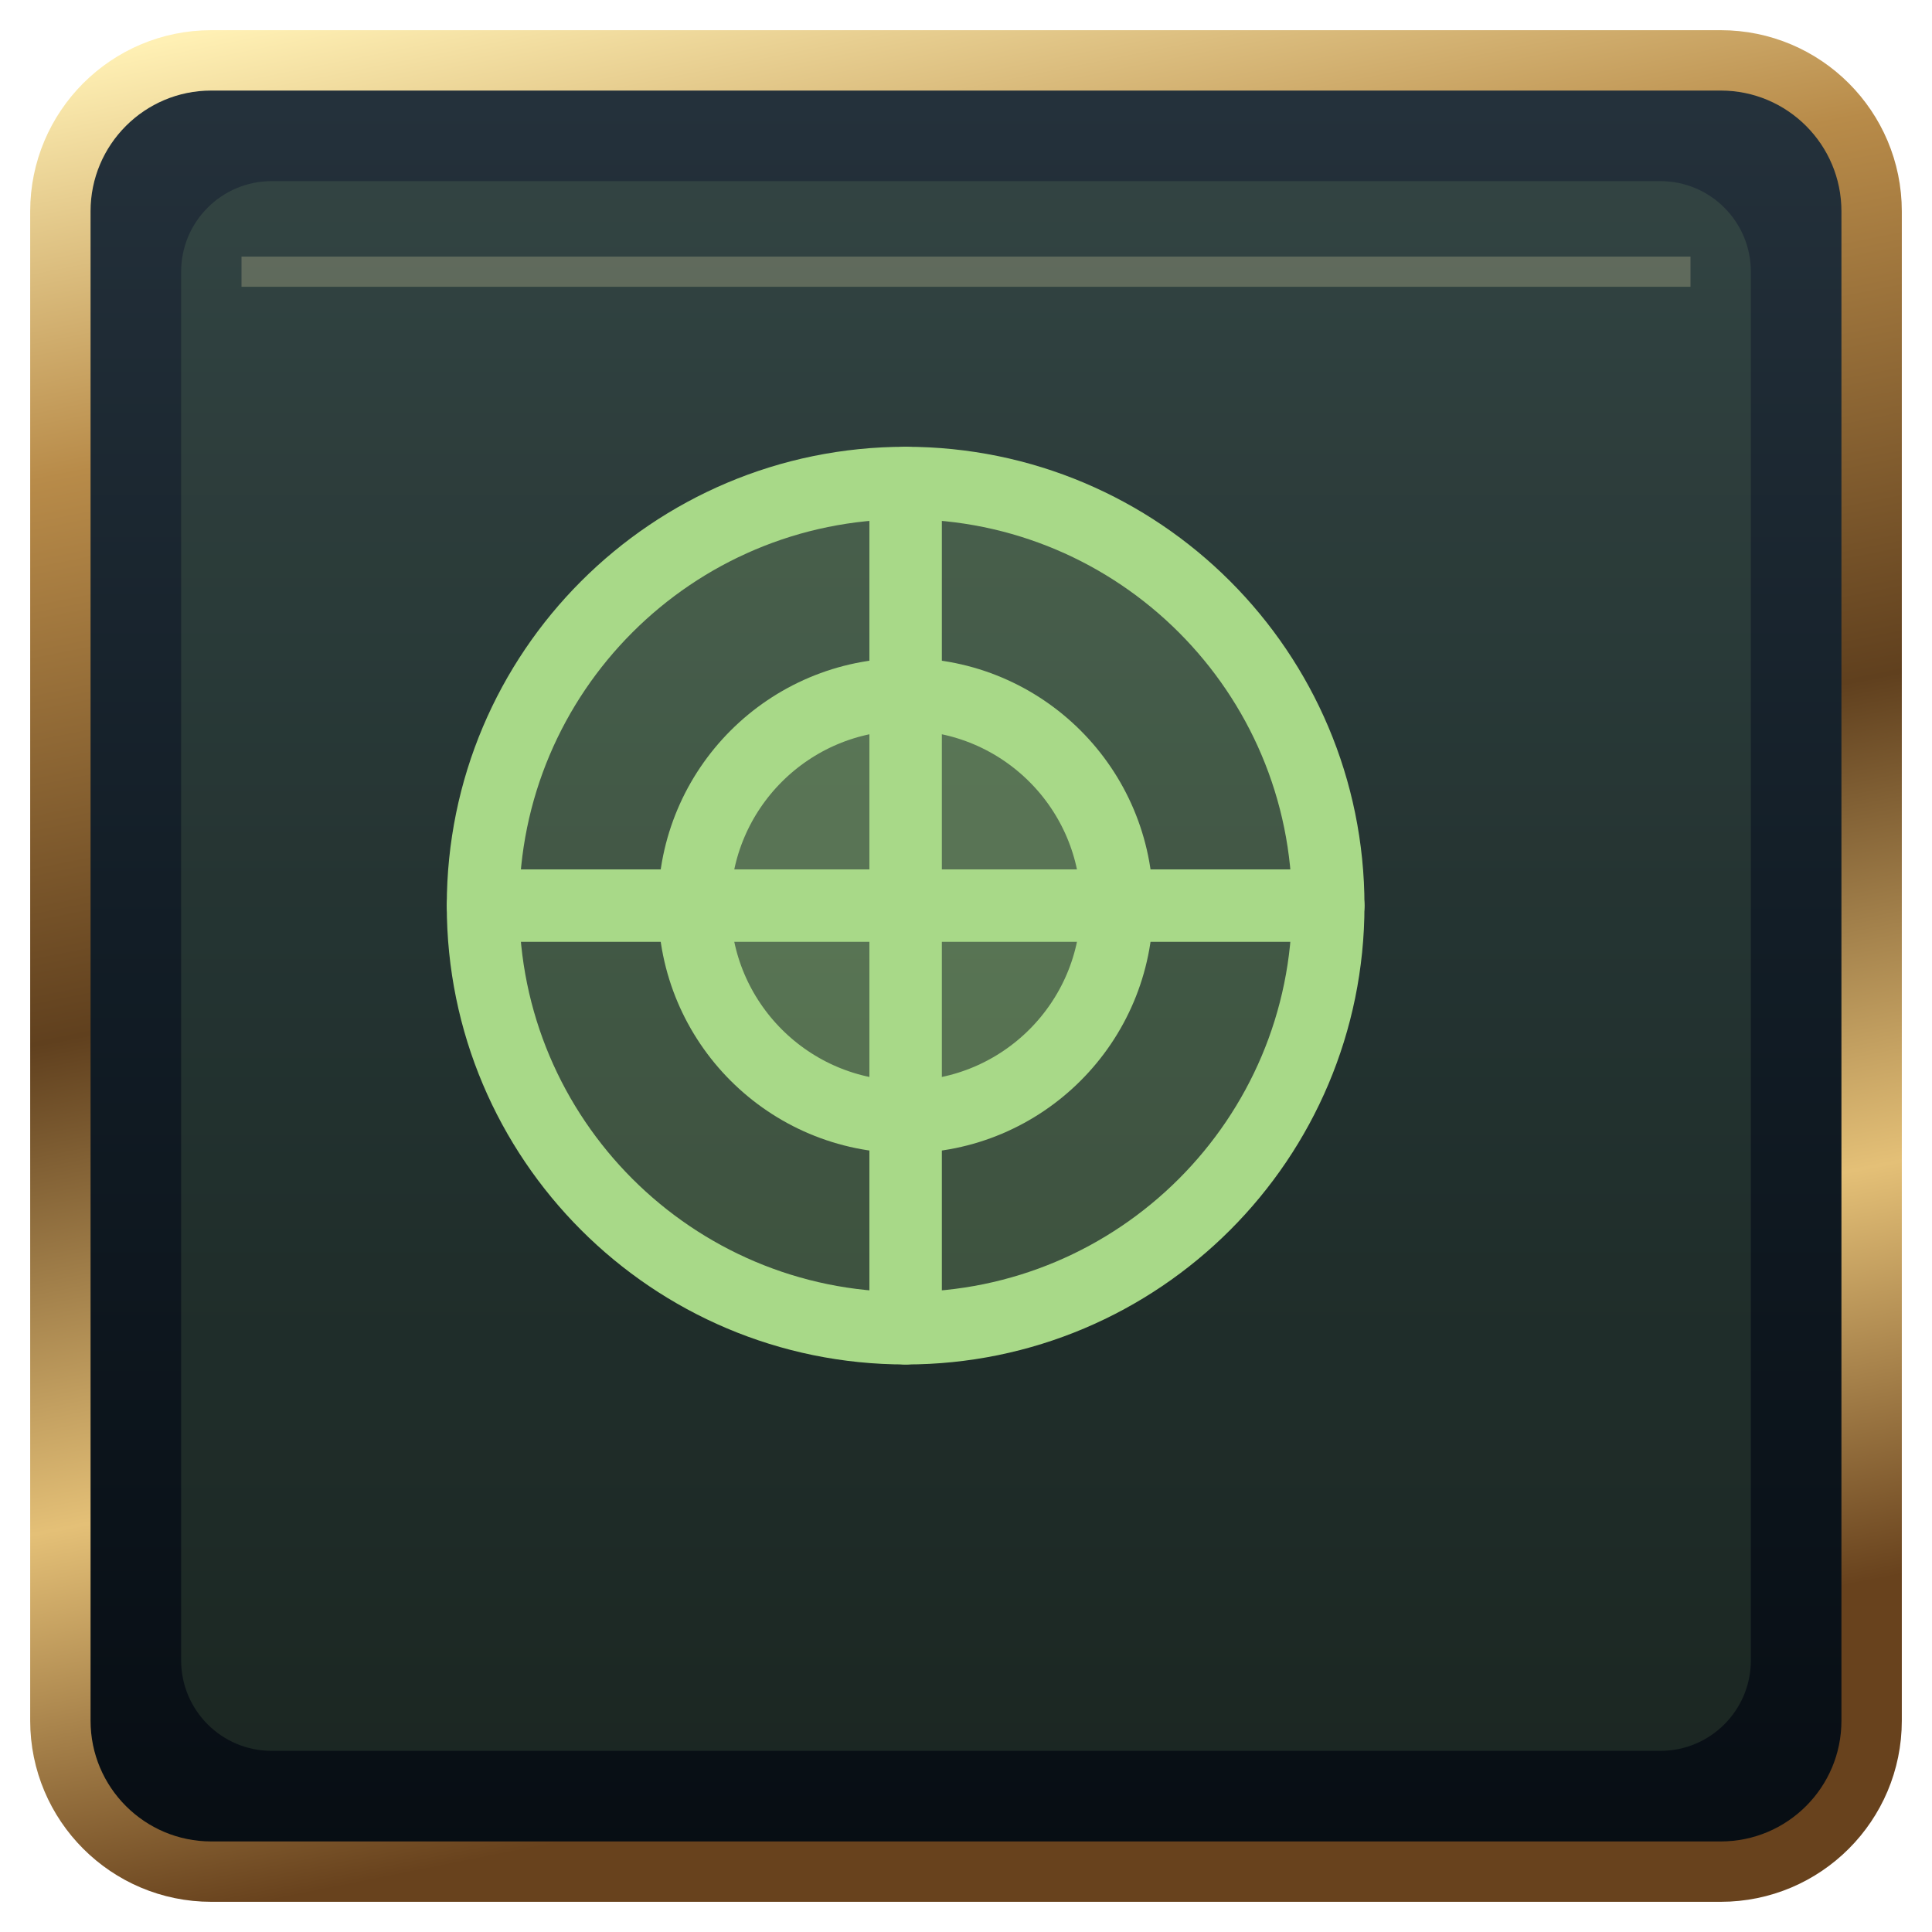
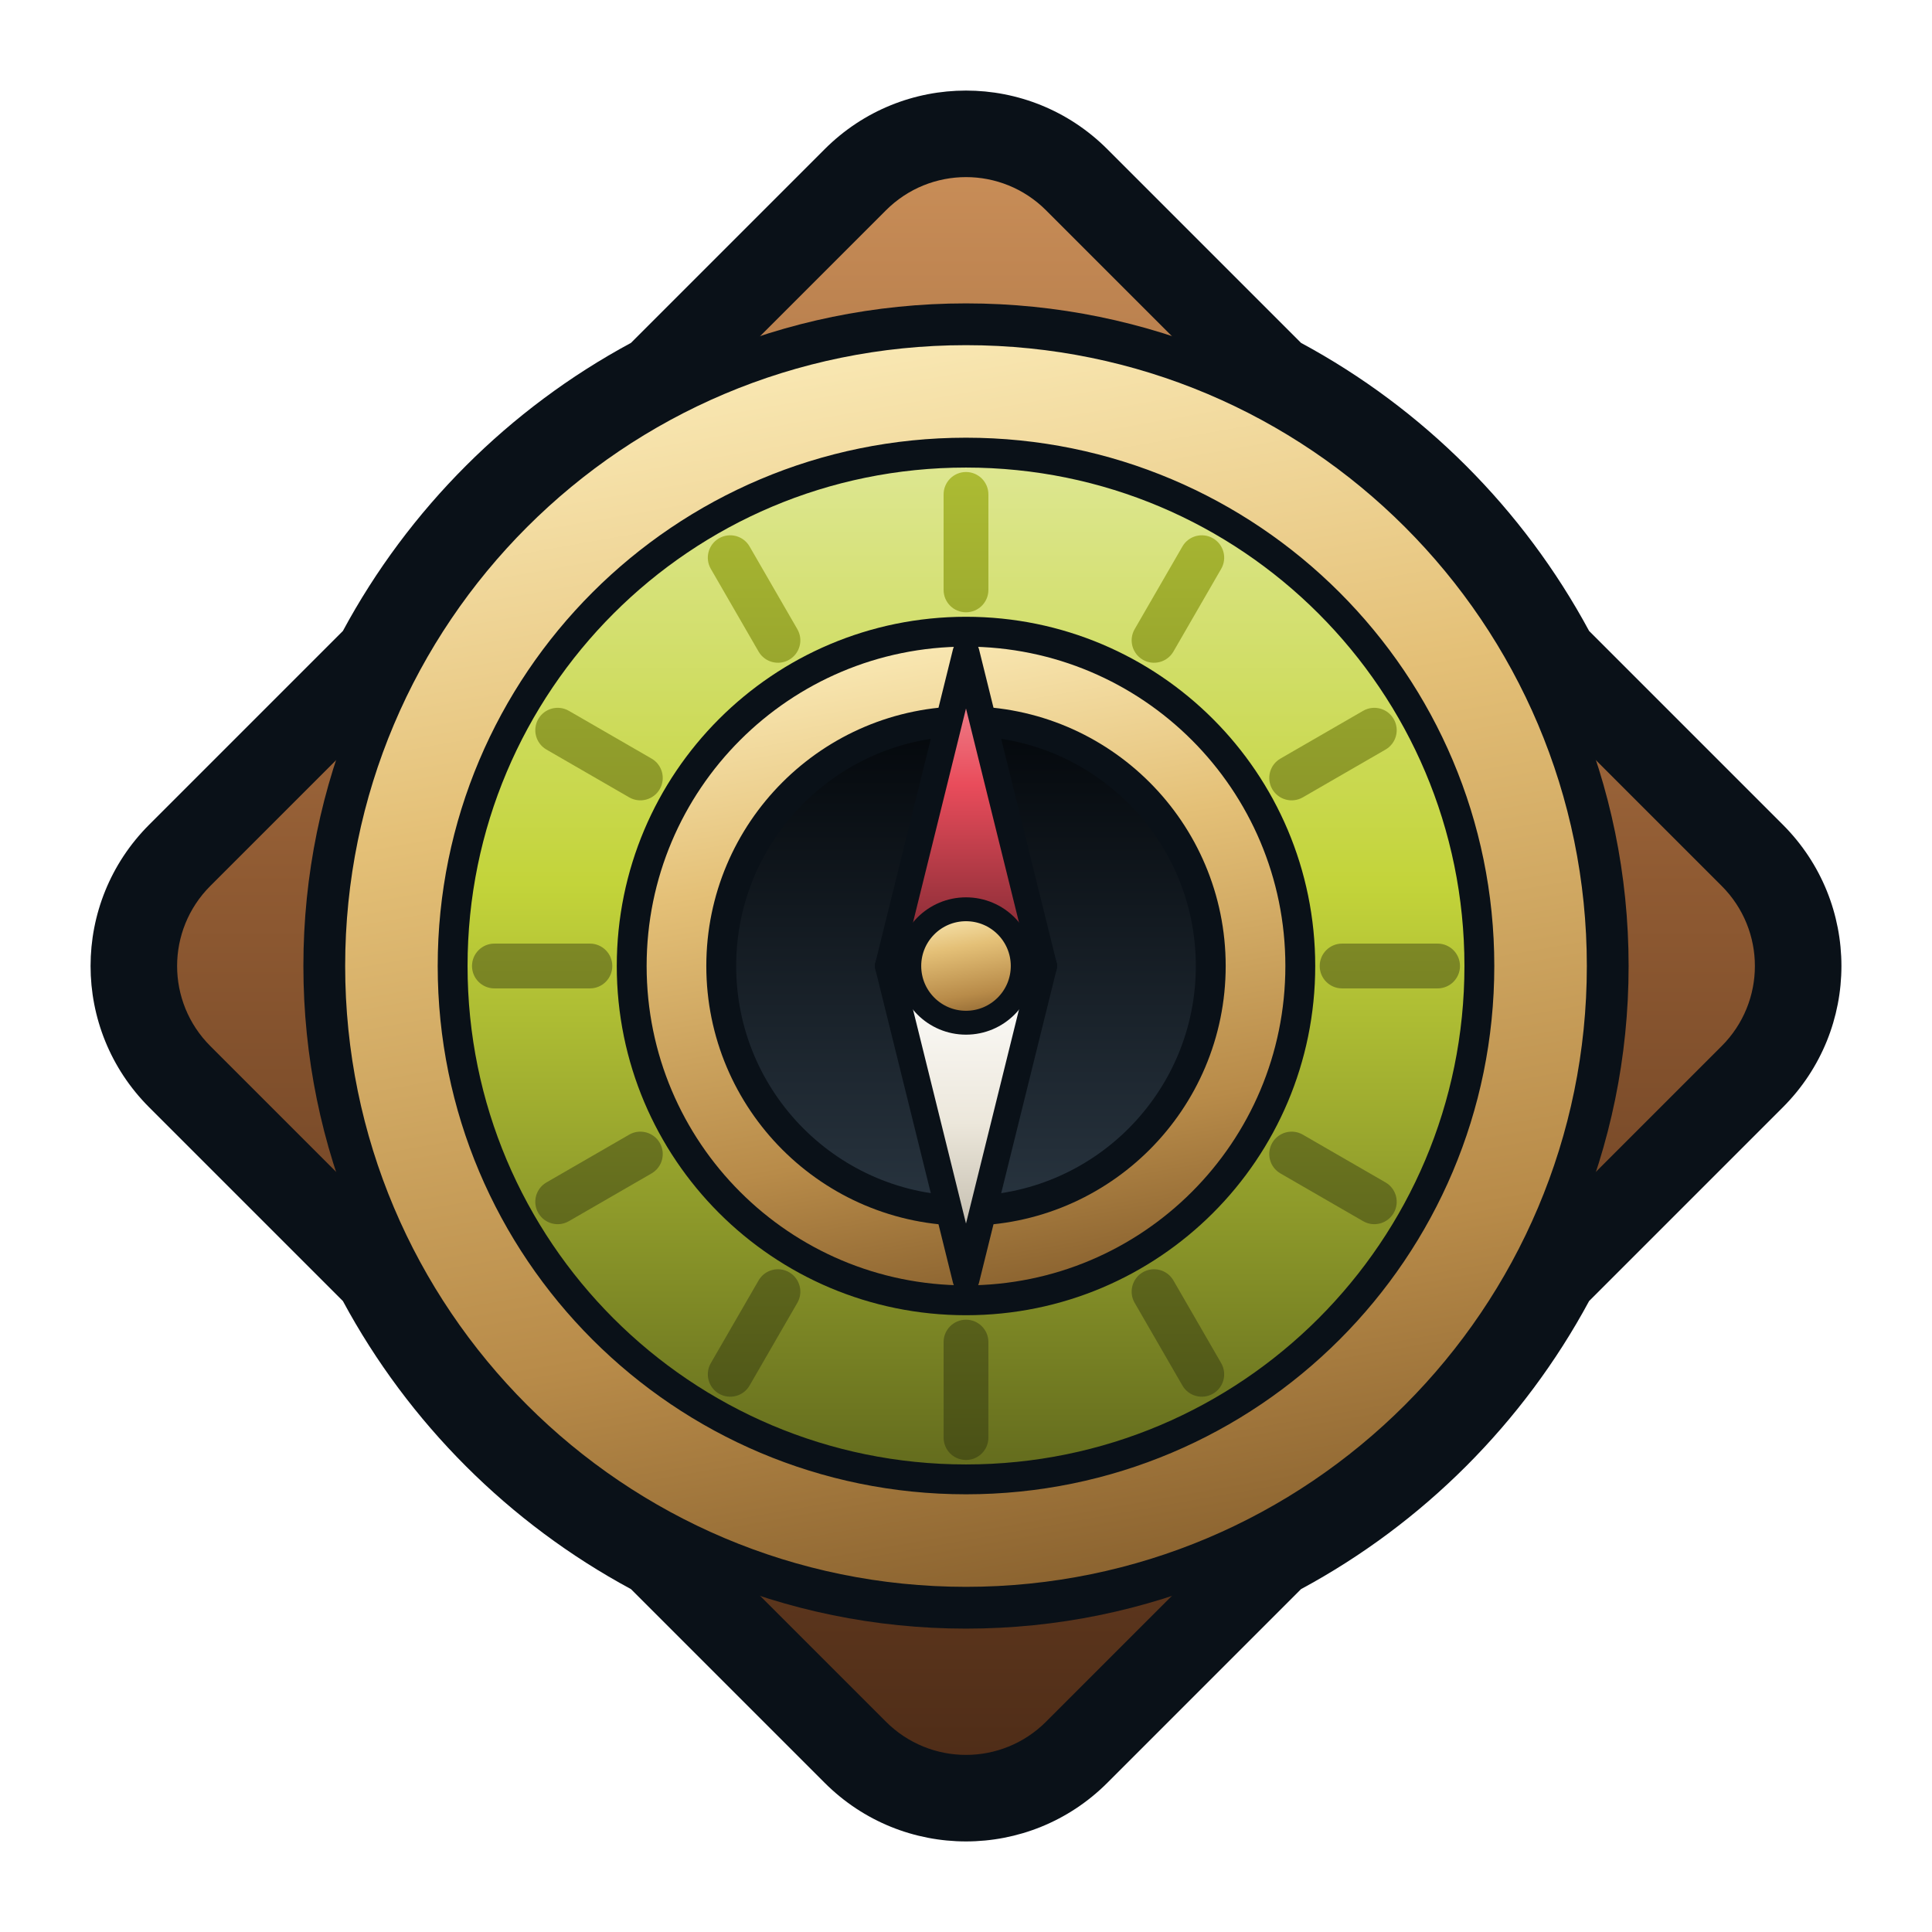
<svg xmlns="http://www.w3.org/2000/svg" width="64" height="64" viewBox="0 0 64 64">
  <defs>
-     <linearGradient id="gold" x2="0.2" y2="1">
-       <stop stop-color="#fff0b4" />
-       <stop offset=".22" stop-color="#b88b49" />
-       <stop offset=".52" stop-color="#60401e" />
-       <stop offset=".78" stop-color="#e4c077" />
-       <stop offset="1" stop-color="#68421d" />
+     <linearGradient id="linear-gradient-1" x1="32" y1="5.175" x2="32" y2="58.825" gradientUnits="userSpaceOnUse">
+       <stop offset="0" stop-color="#c98e58" />
+       <stop offset="0.45" stop-color="#8f5a32" />
+       <stop offset="1" stop-color="#4e2c17" />
    </linearGradient>
-     <linearGradient id="dark" x2="0" y2="1">
-       <stop stop-color="#25323c" />
-       <stop offset=".48" stop-color="#121d26" />
-       <stop offset="1" stop-color="#070d13" />
+     <linearGradient id="linear-gradient-2" x1="27.724" y1="7.748" x2="36.276" y2="56.252" gradientUnits="userSpaceOnUse">
+       <stop offset="0" stop-color="#fff3c4" />
+       <stop offset="0.35" stop-color="#e4c077" />
+       <stop offset="0.72" stop-color="#b88b49" />
+       <stop offset="1" stop-color="#7a5426" />
    </linearGradient>
-     <linearGradient id="blue" x2="0" y2="1">
-       <stop stop-color="#8bb9df" />
-       <stop offset=".24" stop-color="#3e709d" />
-       <stop offset=".75" stop-color="#173957" />
-       <stop offset="1" stop-color="#0d1e30" />
+     <linearGradient id="linear-gradient-3" x1="32" y1="14.994" x2="32" y2="49.006" gradientUnits="userSpaceOnUse">
+       <stop offset="0" stop-color="#dee793" />
+       <stop offset="0.42" stop-color="#c3d43a" />
+       <stop offset="1" stop-color="#626a1d" />
    </linearGradient>
-     <linearGradient id="red" x2="0" y2="1">
-       <stop stop-color="#ffc0ad" />
-       <stop offset=".3" stop-color="#e94c5b" />
-       <stop offset="1" stop-color="#7d1b30" />
+     <linearGradient id="linear-gradient-4" x1="32" y1="15.636" x2="32" y2="48.364" gradientUnits="userSpaceOnUse">
+       <stop offset="0" stop-color="#acbb33" />
+       <stop offset="1" stop-color="#4a5116" />
    </linearGradient>
-     <linearGradient id="mana" x2="0" y2="1">
-       <stop stop-color="#bdeaff" />
-       <stop offset=".3" stop-color="#419ee6" />
-       <stop offset="1" stop-color="#174c92" />
+     <linearGradient id="linear-gradient-5" x1="29.772" y1="19.366" x2="34.228" y2="44.634" gradientUnits="userSpaceOnUse">
+       <stop offset="0" stop-color="#fff3c4" />
+       <stop offset="0.35" stop-color="#e4c077" />
+       <stop offset="0.72" stop-color="#b88b49" />
+       <stop offset="1" stop-color="#7a5426" />
    </linearGradient>
-     <linearGradient id="amber" x2="0" y2="1">
-       <stop stop-color="#fff0a5" />
-       <stop offset=".3" stop-color="#dba13b" />
-       <stop offset="1" stop-color="#8e5217" />
+     <linearGradient id="linear-gradient-6" x1="32" y1="23.892" x2="32" y2="40.108" gradientUnits="userSpaceOnUse">
+       <stop offset="0" stop-color="#04080c" />
+       <stop offset="1" stop-color="#28343f" />
    </linearGradient>
-     <linearGradient id="purple" x2="0" y2="1">
-       <stop stop-color="#f2cfff" />
-       <stop offset=".3" stop-color="#a56de5" />
-       <stop offset="1" stop-color="#4e267d" />
+     <linearGradient id="linear-gradient-7" x1="32" y1="21.618" x2="32" y2="32" gradientUnits="userSpaceOnUse">
+       <stop offset="0" stop-color="#f39da5" />
+       <stop offset="0.42" stop-color="#e94c5b" />
+       <stop offset="1" stop-color="#74262e" />
    </linearGradient>
-     <linearGradient id="green" x2="0" y2="1">
-       <stop stop-color="#d3ffc0" />
-       <stop offset=".3" stop-color="#68c56a" />
-       <stop offset="1" stop-color="#245e35" />
+     <linearGradient id="linear-gradient-8" x1="32" y1="32" x2="32" y2="42.382" gradientUnits="userSpaceOnUse">
+       <stop offset="0" stop-color="#ffffff" />
+       <stop offset="0.5" stop-color="#ece7db" />
+       <stop offset="1" stop-color="#b2aa9a" />
+     </linearGradient>
+     <linearGradient id="linear-gradient-9" x1="31.622" y1="29.857" x2="32.378" y2="34.143" gradientUnits="userSpaceOnUse">
+       <stop offset="0" stop-color="#fff3c4" />
+       <stop offset="0.35" stop-color="#e4c077" />
+       <stop offset="0.72" stop-color="#b88b49" />
+       <stop offset="1" stop-color="#7a5426" />
    </linearGradient>
  </defs>
-   <rect x="2" y="2" width="60" height="60" rx="5" fill="url(#dark)" stroke="url(#gold)" stroke-width="2" />
-   <rect x="6" y="6" width="52" height="52" rx="3" fill="#a8d988" opacity=".12" />
-   <path d="M8 9 H56" stroke="#fff0ba" opacity=".23" />
-   <g transform="translate(12 12)" stroke="#a8d988" fill="#a8d988" fill-opacity=".22" stroke-width="2.4" stroke-linejoin="round" stroke-linecap="round">
-     <circle cx="18" cy="18" r="14" />
-     <circle cx="18" cy="18" r="7" />
-     <path d="M18 4 V32 M4 18 H32" />
+   <g id="Layer_1" data-name="Layer 1">
+     <g id="emblem">
+       <path id="halo" d="M27.318 4.942 C29.907 2.353 34.093 2.353 36.682 4.942 L43.099 11.359 C47.138 13.536 50.464 16.862 52.641 20.901 L59.058 27.318 C61.647 29.907 61.647 34.093 59.058 36.682 L52.641 43.099 C50.464 47.138 47.138 50.464 43.099 52.641 L36.682 59.058 C34.093 61.647 29.907 61.647 27.318 59.058 L20.901 52.641 C16.862 50.464 13.536 47.138 11.359 43.099 L4.942 36.682 C2.353 34.093 2.353 29.907 4.942 27.318 L11.359 20.901 L11.359 20.901 C13.536 16.862 16.862 13.536 20.901 11.359 Z" fill="#0a1118" />
+       <path id="plate" d="M35.144 6.48 L57.52 28.856 C59.26 30.596 59.26 33.404 57.52 35.144 L35.144 57.52 C33.404 59.26 30.596 59.26 28.856 57.52 L6.48 35.144 C4.74 33.404 4.74 30.596 6.48 28.856 L28.856 6.48 C30.596 4.74 33.404 4.74 35.144 6.48 Z" fill="url(#linear-gradient-1)" stroke="#0a1118" stroke-width="1.384" stroke-linejoin="round" />
+       <path id="disk" d="M53.258 32 C53.258 43.736 43.736 53.258 32 53.258 C20.264 53.258 10.742 43.736 10.742 32 C10.742 20.264 20.264 10.742 32 10.742 C43.736 10.742 53.258 20.264 53.258 32 Z" fill="url(#linear-gradient-2)" stroke="#0a1118" stroke-width="1.384" stroke-linejoin="round" />
+       <path id="ring" d="M49.006 32 C49.006 41.393 41.393 49.006 32 49.006 C22.607 49.006 14.994 41.393 14.994 32 C14.994 22.607 22.607 14.994 32 14.994 C41.393 14.994 49.006 22.607 49.006 32 Z" fill="url(#linear-gradient-3)" stroke="#0a1118" stroke-width="0.989" stroke-linejoin="round" />
+       <path id="ticks" d="M31.258 16.378 C31.258 15.968 31.59 15.636 32 15.636 C32.41 15.636 32.742 15.968 32.742 16.378 L32.742 19.542 C32.742 19.951 32.41 20.283 32 20.283 C31.59 20.283 31.258 19.951 31.258 19.542 Z M24.831 18.103 L26.413 20.842 C26.618 21.196 26.496 21.65 26.142 21.855 C25.787 22.06 25.334 21.938 25.129 21.584 L23.547 18.845 C23.342 18.49 23.463 18.037 23.818 17.832 C24.173 17.627 24.626 17.748 24.831 18.103 Z M39.169 18.103 C39.374 17.748 39.827 17.627 40.182 17.832 C40.537 18.037 40.658 18.49 40.453 18.845 L38.871 21.584 C38.666 21.938 38.213 22.06 37.858 21.855 C37.504 21.65 37.382 21.196 37.587 20.842 Z M45.155 23.547 C45.51 23.342 45.963 23.463 46.168 23.818 C46.373 24.173 46.252 24.626 45.897 24.831 L43.158 26.413 C42.804 26.618 42.35 26.496 42.145 26.142 C41.94 25.787 42.062 25.334 42.416 25.129 Z M18.845 23.547 L21.584 25.129 C21.938 25.334 22.06 25.787 21.855 26.142 C21.65 26.496 21.196 26.618 20.842 26.413 L18.103 24.831 C17.748 24.626 17.627 24.173 17.832 23.818 C18.037 23.463 18.49 23.342 18.845 23.547 Z M16.378 31.258 L19.542 31.258 C19.951 31.258 20.283 31.59 20.283 32 C20.283 32.41 19.951 32.742 19.542 32.742 L16.378 32.742 C15.968 32.742 15.636 32.41 15.636 32 C15.636 31.59 15.968 31.258 16.378 31.258 Z M44.458 31.258 L47.622 31.258 C48.032 31.258 48.364 31.59 48.364 32 C48.364 32.41 48.032 32.742 47.622 32.742 L44.458 32.742 C44.049 32.742 43.717 32.41 43.717 32 C43.717 31.59 44.049 31.258 44.458 31.258 Z M43.158 37.587 L45.897 39.169 C46.252 39.374 46.373 39.827 46.168 40.182 C45.963 40.537 45.51 40.658 45.155 40.453 L42.416 38.871 C42.062 38.666 41.94 38.213 42.145 37.858 C42.35 37.504 42.804 37.382 43.158 37.587 Z M20.842 37.587 C21.196 37.382 21.65 37.504 21.855 37.858 C22.06 38.213 21.938 38.666 21.584 38.871 L18.845 40.453 C18.49 40.658 18.037 40.537 17.832 40.182 C17.627 39.827 17.748 39.374 18.103 39.169 Z M25.129 42.416 C25.334 42.062 25.787 41.94 26.142 42.145 C26.496 42.35 26.618 42.804 26.413 43.158 L24.831 45.897 C24.626 46.252 24.173 46.373 23.818 46.168 C23.463 45.963 23.342 45.51 23.547 45.155 Z M38.871 42.416 L40.453 45.155 C40.658 45.51 40.537 45.963 40.182 46.168 C39.827 46.373 39.374 46.252 39.169 45.897 L37.587 43.158 C37.382 42.804 37.504 42.35 37.858 42.145 C38.213 41.94 38.666 42.062 38.871 42.416 Z M31.258 44.458 C31.258 44.049 31.59 43.717 32 43.717 C32.41 43.717 32.742 44.049 32.742 44.458 L32.742 47.622 C32.742 48.032 32.41 48.364 32 48.364 C31.59 48.364 31.258 48.032 31.258 47.622 Z" fill="url(#linear-gradient-4)" />
+       <path id="inner_ring" data-name="inner ring" d="M43.074 32 C43.074 38.12 38.12 43.074 32 43.074 C25.88 43.074 20.926 38.12 20.926 32 C20.926 25.88 25.88 20.926 32 20.926 C38.12 20.926 43.074 25.88 43.074 32 Z" fill="url(#linear-gradient-5)" stroke="#0a1118" stroke-width="0.989" stroke-linejoin="round" />
+       <path id="well" d="M40.108 32 C40.108 36.479 36.479 40.108 32 40.108 C27.521 40.108 23.892 36.479 23.892 32 C23.892 27.521 27.521 23.892 32 23.892 C36.479 23.892 40.108 27.521 40.108 32 Z" fill="url(#linear-gradient-6)" stroke="#0a1118" stroke-width="0.989" stroke-linejoin="round" />
+       <path id="needle_n" data-name="needle n" d="M32 21.618 L34.571 32 L29.429 32 Z" fill="url(#linear-gradient-7)" stroke="#0a1118" stroke-width="0.89" stroke-linejoin="round" />
+       <path id="needle_s" data-name="needle s" d="M32 42.382 L34.571 32 L29.429 32 Z" fill="url(#linear-gradient-8)" stroke="#0a1118" stroke-width="0.89" stroke-linejoin="round" />
+       <path id="pin" d="M33.879 32 C33.879 33.038 33.038 33.879 32 33.879 C30.962 33.879 30.121 33.038 30.121 32 C30.121 30.962 30.962 30.121 32 30.121 C33.038 30.121 33.879 30.962 33.879 32 Z" fill="url(#linear-gradient-9)" stroke="#0a1118" stroke-width="0.791" stroke-linejoin="round" />
+     </g>
  </g>
</svg>
